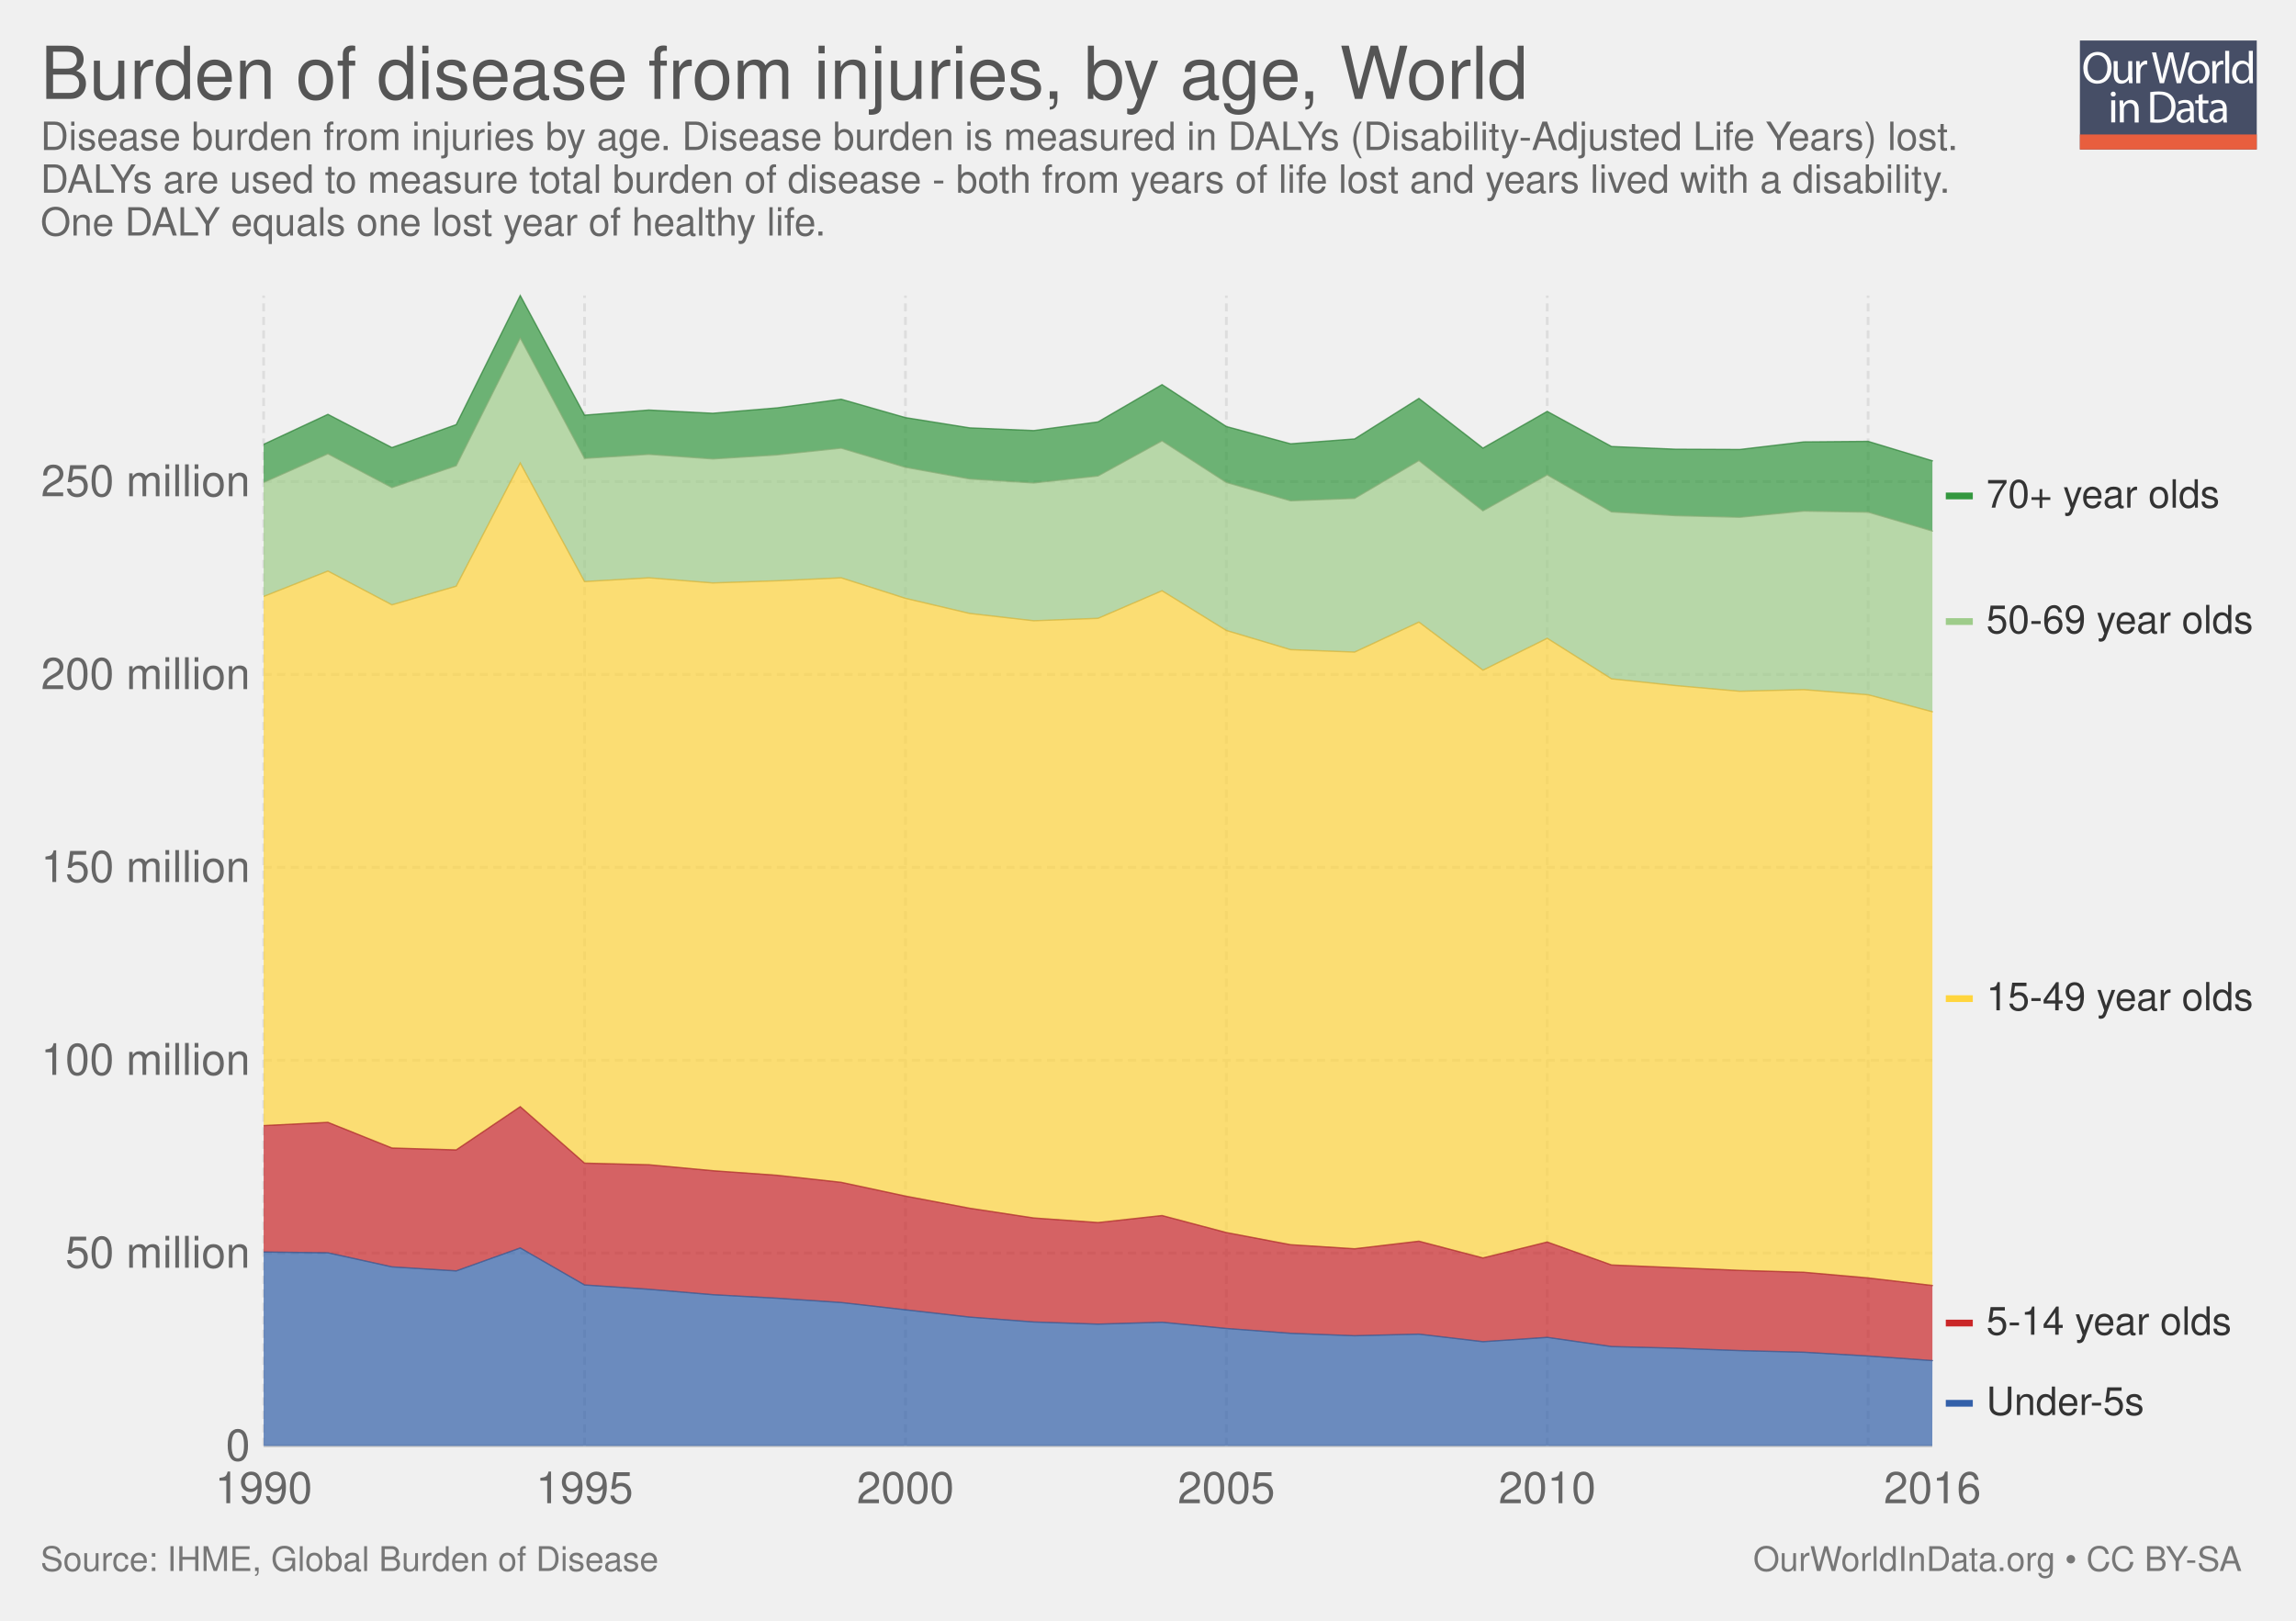
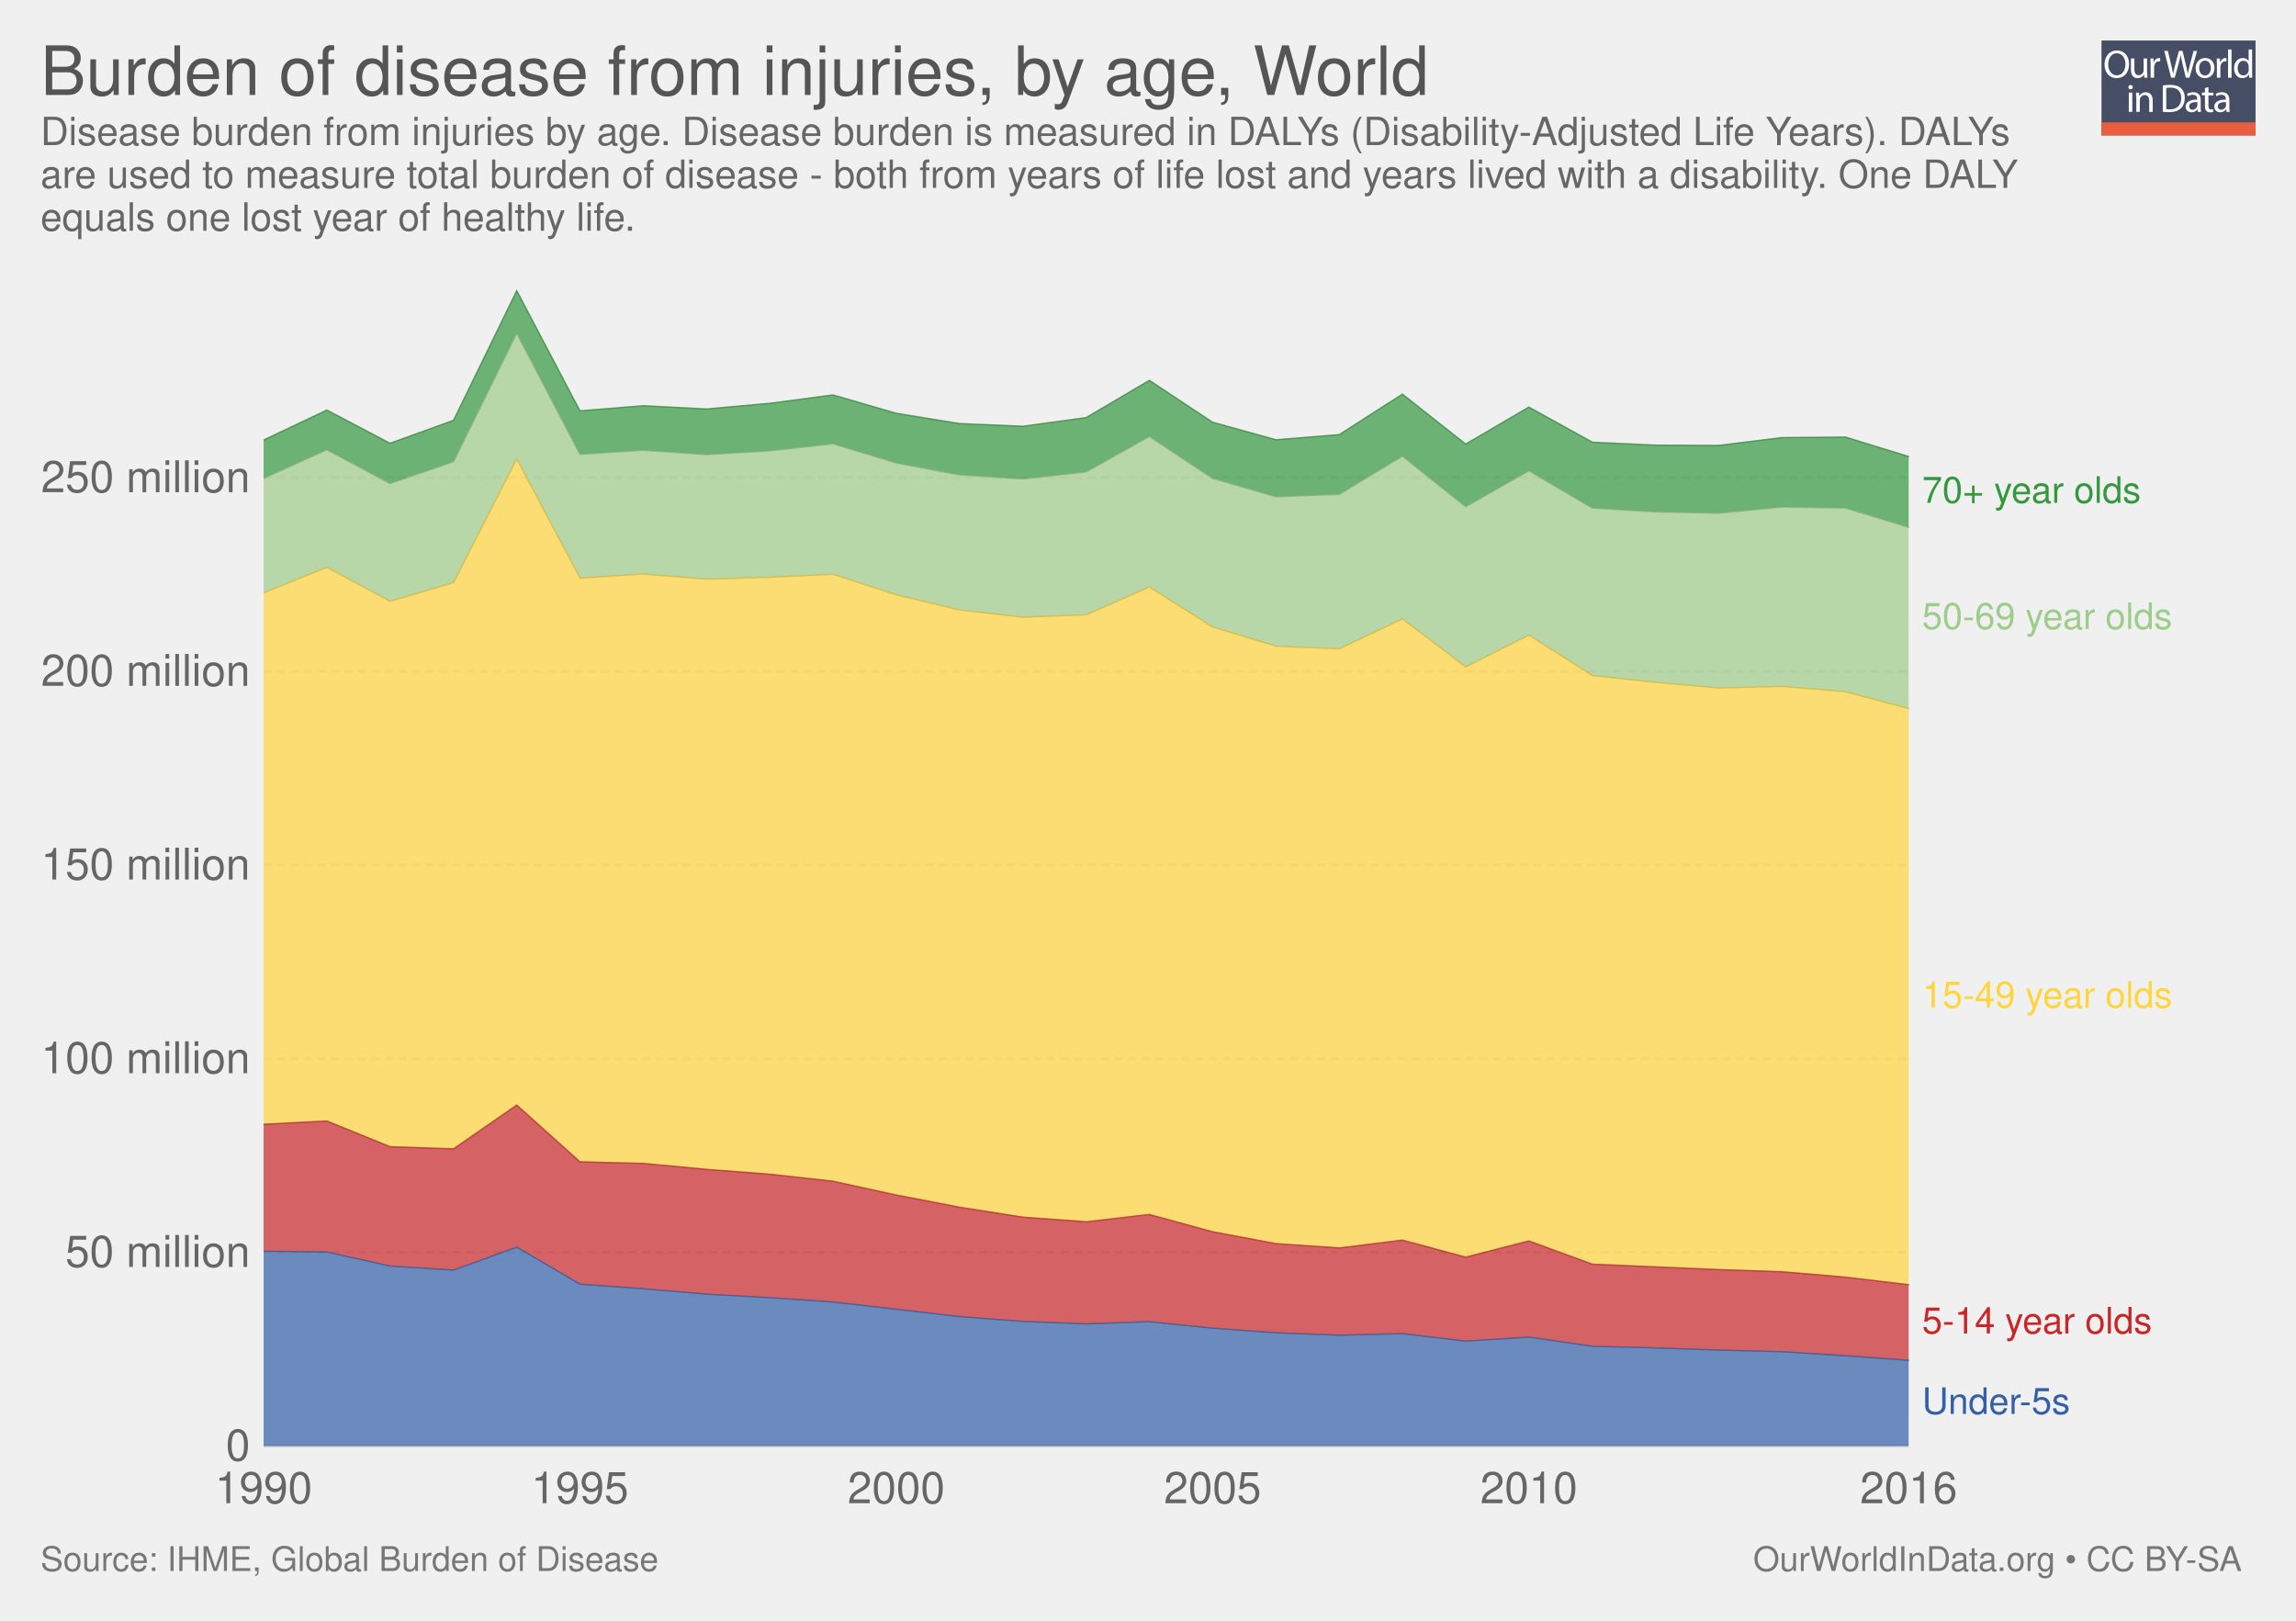
<svg xmlns="http://www.w3.org/2000/svg" xmlns:xlink="http://www.w3.org/1999/xlink" version="1.1" style="font-family: 'Helvetica Neue', Helvetica, Arial, sans-serif; font-size: 18px; background-color: white; text-rendering: optimizeLegibility; -webkit-font-smoothing: antialiased;" width="850" height="600">
  <g class="ChartTab">
    <g class="HeaderView">
-       <g opacity="0.8" transform="translate(770, 15) scale(0.31)">
+       <g opacity="0.8" transform="translate(778, 15) scale(0.27)">
        <a xlink:href="https://ourworldindata.org" target="_blank">
          <g>
            <rect x="0" y="0" fill="#1B2543" width="211.2" height="130.1" />
            <rect x="0" y="112.2" fill="#E63912" width="211.2" height="17.9" />
            <g>
              <rect x="1.2" y="12.3" fill="none" width="210.2" height="99.2" />
              <path fill="#FFFFFF" d="M37.8,32.2c0,12.7-7.7,19.4-17.1,19.4c-9.7,0-16.6-7.5-16.6-18.7c0-11.7,7.3-19.3,17.1-19.3 C31.3,13.7,37.8,21.3,37.8,32.2z M9.2,32.8c0,7.9,4.3,14.9,11.8,14.9c7.5,0,11.8-6.9,11.8-15.3c0-7.3-3.8-14.9-11.8-14.9 C13.1,17.5,9.2,24.8,9.2,32.8z" />
              <path fill="#FFFFFF" d="M62.7,43.8c0,2.7,0.1,5.1,0.2,7.2h-4.3l-0.3-4.3h-0.1c-1.3,2.1-4,4.9-8.8,4.9c-4.2,0-9.1-2.3-9.1-11.6 V24.6h4.8v14.6c0,5,1.5,8.4,5.9,8.4c3.2,0,5.5-2.2,6.3-4.4c0.3-0.7,0.4-1.6,0.4-2.5V24.6h4.8V43.8z" />
              <path fill="#FFFFFF" d="M67.3,32.8c0-3.1-0.1-5.8-0.2-8.2h4.2l0.2,5.2h0.2c1.2-3.5,4.1-5.8,7.3-5.8c0.5,0,0.9,0.1,1.4,0.2v4.5 c-0.5-0.1-1-0.2-1.6-0.2c-3.4,0-5.8,2.6-6.5,6.2c-0.1,0.7-0.2,1.4-0.2,2.2V51h-4.8V32.8z" />
              <path fill="#FFFFFF" d="M95.4,51l-9.4-36.8h5l4.4,18.6c1.1,4.6,2.1,9.2,2.7,12.7h0.1c0.6-3.7,1.8-8,3-12.8l4.9-18.5h5l4.5,18.7 c1,4.4,2,8.7,2.6,12.6h0.1c0.8-4,1.8-8.1,3-12.7l4.9-18.5h4.9L120.6,51h-5L111,31.9c-1.1-4.7-1.9-8.3-2.4-12h-0.1 c-0.7,3.7-1.5,7.3-2.8,12L100.4,51H95.4z" />
              <path fill="#FFFFFF" d="M154.9,37.6c0,9.8-6.8,14-13.2,14c-7.2,0-12.7-5.2-12.7-13.6c0-8.8,5.8-14,13.1-14 C149.8,24,154.9,29.5,154.9,37.6z M133.9,37.9c0,5.8,3.3,10.1,8,10.1c4.6,0,8-4.3,8-10.3c0-4.5-2.2-10.1-7.9-10.1 C136.3,27.6,133.9,32.8,133.9,37.9z" />
              <path fill="#FFFFFF" d="M158.2,32.8c0-3.1-0.1-5.8-0.2-8.2h4.2l0.2,5.2h0.2c1.2-3.5,4.1-5.8,7.3-5.8c0.5,0,0.9,0.1,1.4,0.2v4.5 c-0.5-0.1-1-0.2-1.6-0.2c-3.4,0-5.8,2.6-6.5,6.2c-0.1,0.7-0.2,1.4-0.2,2.2V51h-4.8V32.8z" />
              <path fill="#FFFFFF" d="M173.5,12.3h4.8V51h-4.8V12.3z" />
              <path fill="#FFFFFF" d="M206.5,12.3v31.9c0,2.3,0.1,5,0.2,6.8h-4.3l-0.2-4.6H202c-1.5,2.9-4.7,5.2-9,5.2 c-6.4,0-11.3-5.4-11.3-13.4c-0.1-8.8,5.4-14.2,11.9-14.2c4,0,6.8,1.9,8,4h0.1V12.3H206.5z M201.7,35.4c0-0.6-0.1-1.4-0.2-2 c-0.7-3.1-3.3-5.6-6.9-5.6c-5,0-7.9,4.4-7.9,10.2c0,5.3,2.6,9.8,7.8,9.8c3.2,0,6.2-2.1,7.1-5.7c0.2-0.7,0.2-1.3,0.2-2.1V35.4z" />
              <path fill="#FFFFFF" d="M42.8,64c0.1,1.6-1.1,2.9-3.1,2.9c-1.7,0-2.9-1.3-2.9-2.9c0-1.7,1.3-3,3-3C41.7,61,42.8,62.3,42.8,64z M37.4,97.8V71.4h4.8v26.4H37.4z" />
              <path fill="#FFFFFF" d="M47.5,78.6c0-2.7-0.1-5-0.2-7.1h4.3l0.3,4.4h0.1c1.3-2.5,4.4-5,8.8-5c3.7,0,9.4,2.2,9.4,11.2v15.8h-4.8 V82.6c0-4.3-1.6-7.8-6.1-7.8c-3.2,0-5.6,2.2-6.5,4.9c-0.2,0.6-0.3,1.4-0.3,2.2v15.9h-4.8V78.6z" />
              <path fill="#FFFFFF" d="M84,61.6c2.9-0.4,6.3-0.8,10.1-0.8c6.8,0,11.7,1.6,14.9,4.6c3.3,3,5.2,7.3,5.2,13.2c0,6-1.9,10.9-5.3,14.3 c-3.4,3.4-9.1,5.3-16.3,5.3c-3.4,0-6.2-0.2-8.6-0.4V61.6z M88.8,94.1c1.2,0.2,3,0.3,4.8,0.3c10.2,0,15.7-5.7,15.7-15.6 c0.1-8.7-4.9-14.2-14.9-14.2c-2.5,0-4.3,0.2-5.6,0.5V94.1z" />
              <path fill="#FFFFFF" d="M132.1,97.8l-0.4-3.3h-0.2c-1.5,2.1-4.3,3.9-8.1,3.9c-5.4,0-8.1-3.8-8.1-7.6c0-6.4,5.7-9.9,15.9-9.8v-0.5 c0-2.2-0.6-6.1-6-6.1c-2.5,0-5,0.8-6.9,2l-1.1-3.2c2.2-1.4,5.4-2.3,8.7-2.3c8.1,0,10.1,5.5,10.1,10.8v9.9c0,2.3,0.1,4.5,0.4,6.3 H132.1z M131.4,84.4c-5.3-0.1-11.2,0.8-11.2,5.9c0,3.1,2.1,4.6,4.5,4.6c3.4,0,5.6-2.2,6.4-4.4c0.2-0.5,0.3-1,0.3-1.5V84.4z" />
              <path fill="#FFFFFF" d="M146.6,63.9v7.6h6.9v3.7h-6.9v14.2c0,3.3,0.9,5.1,3.6,5.1c1.3,0,2.2-0.2,2.8-0.3l0.2,3.6 c-0.9,0.4-2.4,0.7-4.3,0.7c-2.2,0-4-0.7-5.2-2c-1.4-1.4-1.9-3.8-1.9-6.9V75.1h-4.1v-3.7h4.1v-6.3L146.6,63.9z" />
              <path fill="#FFFFFF" d="M171.4,97.8l-0.4-3.3h-0.2c-1.5,2.1-4.3,3.9-8.1,3.9c-5.4,0-8.1-3.8-8.1-7.6c0-6.4,5.7-9.9,15.9-9.8v-0.5 c0-2.2-0.6-6.1-6-6.1c-2.5,0-5,0.8-6.9,2l-1.1-3.2c2.2-1.4,5.4-2.3,8.7-2.3c8.1,0,10.1,5.5,10.1,10.8v9.9c0,2.3,0.1,4.5,0.4,6.3 H171.4z M170.7,84.4c-5.3-0.1-11.2,0.8-11.2,5.9c0,3.1,2.1,4.6,4.5,4.6c3.4,0,5.6-2.2,6.4-4.4c0.2-0.5,0.3-1,0.3-1.5V84.4z" />
            </g>
          </g>
        </a>
      </g>
      <a href="https://ourworldindata.org/grapher/burden-of-disease-from-injuries-by-age" target="_blank">
-         <text font-size="27.00" x="15.0" y="36.6" fill="#555">
-           <tspan x="15" y="36.6">Burden of disease from injuries, by age, World</tspan>
+         <text font-size="25.20" x="15.0" y="35.2" fill="#555">
+           <tspan x="15" y="35.16">Burden of disease from injuries, by age, World</tspan>
        </text>
      </a>
-       <text font-size="14.40" x="15.0" y="55.5" fill="#666">
-         <tspan x="15" y="55.52">Disease burden from injuries by age. Disease burden is measured in DALYs (Disability-Adjusted Life Years) lost.</tspan>
-         <tspan x="15" y="71.36">DALYs are used to measure total burden of disease - both from years of life lost and years lived with a disability.</tspan>
-         <tspan x="15" y="87.2">One DALY equals one lost year of healthy life.</tspan>
+       <text font-size="14.40" x="15.0" y="53.7" fill="#666">
+         <tspan x="15" y="53.72">Disease burden from injuries by age. Disease burden is measured in DALYs (Disability-Adjusted Life Years). DALYs</tspan>
+         <tspan x="15" y="69.56">are used to measure total burden of disease - both from years of life lost and years lived with a disability. One DALY</tspan>
+         <tspan x="15" y="85.4">equals one lost year of healthy life.</tspan>
      </text>
    </g>
    <g class="StackedArea">
      <defs>
        <clipPath id="boundsClip-1">
-           <rect x="97.598" y="0" width="820" height="894.2" />
+           <rect x="97.598" y="0" width="820" height="897.8" />
        </clipPath>
      </defs>
      <g class="AxisBoxView">
        <g class="HorizontalAxis">
          <text x="97.6" y="556.5" fill="#666" text-anchor="middle" font-size="16.2">1990</text>
-           <text x="216.4" y="556.5" fill="#666" text-anchor="middle" font-size="16.2">1995</text>
-           <text x="335.2" y="556.5" fill="#666" text-anchor="middle" font-size="16.2">2000</text>
-           <text x="454" y="556.5" fill="#666" text-anchor="middle" font-size="16.2">2005</text>
-           <text x="572.8" y="556.5" fill="#666" text-anchor="middle" font-size="16.2">2010</text>
-           <text x="715.4" y="556.5" fill="#666" text-anchor="middle" font-size="16.2">2016</text>
+           <text x="214.7" y="556.5" fill="#666" text-anchor="middle" font-size="16.2">1995</text>
+           <text x="331.8" y="556.5" fill="#666" text-anchor="middle" font-size="16.2">2000</text>
+           <text x="448.9" y="556.5" fill="#666" text-anchor="middle" font-size="16.2">2005</text>
+           <text x="566" y="556.5" fill="#666" text-anchor="middle" font-size="16.2">2010</text>
+           <text x="706.6" y="556.5" fill="#666" text-anchor="middle" font-size="16.2">2016</text>
        </g>
        <g class="VerticalAxis">
          <text x="92.60" y="535.3" fill="#666" dominant-baseline="middle" text-anchor="end" font-size="16.2">0</text>
-           <text x="92.60" y="463.9" fill="#666" dominant-baseline="middle" text-anchor="end" font-size="16.2">50 million</text>
-           <text x="92.60" y="392.5" fill="#666" dominant-baseline="middle" text-anchor="end" font-size="16.2">100 million</text>
-           <text x="92.60" y="321.1" fill="#666" dominant-baseline="middle" text-anchor="end" font-size="16.2">150 million</text>
-           <text x="92.60" y="249.7" fill="#666" dominant-baseline="middle" text-anchor="end" font-size="16.2">200 million</text>
-           <text x="92.60" y="178.3" fill="#666" dominant-baseline="middle" text-anchor="end" font-size="16.2">250 million</text>
+           <text x="92.60" y="463.6" fill="#666" dominant-baseline="middle" text-anchor="end" font-size="16.2">50 million</text>
+           <text x="92.60" y="391.9" fill="#666" dominant-baseline="middle" text-anchor="end" font-size="16.2">100 million</text>
+           <text x="92.60" y="320.2" fill="#666" dominant-baseline="middle" text-anchor="end" font-size="16.2">150 million</text>
+           <text x="92.60" y="248.5" fill="#666" dominant-baseline="middle" text-anchor="end" font-size="16.2">200 million</text>
+           <text x="92.60" y="176.8" fill="#666" dominant-baseline="middle" text-anchor="end" font-size="16.2">250 million</text>
        </g>
        <g class="AxisGridLines">
-           <line x1="97.60" y1="535.3" x2="715.35" y2="535.3" stroke="#ccc" />
-           <line x1="97.60" y1="463.9" x2="715.35" y2="463.9" stroke="#ddd" stroke-dasharray="3,2" />
-           <line x1="97.60" y1="392.5" x2="715.35" y2="392.5" stroke="#ddd" stroke-dasharray="3,2" />
-           <line x1="97.60" y1="321.1" x2="715.35" y2="321.1" stroke="#ddd" stroke-dasharray="3,2" />
-           <line x1="97.60" y1="249.7" x2="715.35" y2="249.7" stroke="#ddd" stroke-dasharray="3,2" />
-           <line x1="97.60" y1="178.3" x2="715.35" y2="178.3" stroke="#ddd" stroke-dasharray="3,2" />
-         </g>
-         <g class="AxisGridLines">
-           <line x1="97.6" y1="535.30" x2="97.6" y2="109.40" stroke="#ddd" stroke-dasharray="3,2" />
-           <line x1="216.4" y1="535.30" x2="216.4" y2="109.40" stroke="#ddd" stroke-dasharray="3,2" />
-           <line x1="335.2" y1="535.30" x2="335.2" y2="109.40" stroke="#ddd" stroke-dasharray="3,2" />
-           <line x1="454" y1="535.30" x2="454" y2="109.40" stroke="#ddd" stroke-dasharray="3,2" />
-           <line x1="572.8" y1="535.30" x2="572.8" y2="109.40" stroke="#ddd" stroke-dasharray="3,2" />
-           <line x1="691.6" y1="535.30" x2="691.6" y2="109.40" stroke="#ddd" stroke-dasharray="3,2" />
+           <line x1="97.60" y1="535.3" x2="706.58" y2="535.3" stroke="#ccc" />
+           <line x1="97.60" y1="463.6" x2="706.58" y2="463.6" stroke="#ddd" stroke-dasharray="3,2" />
+           <line x1="97.60" y1="391.9" x2="706.58" y2="391.9" stroke="#ddd" stroke-dasharray="3,2" />
+           <line x1="97.60" y1="320.2" x2="706.58" y2="320.2" stroke="#ddd" stroke-dasharray="3,2" />
+           <line x1="97.60" y1="248.5" x2="706.58" y2="248.5" stroke="#ddd" stroke-dasharray="3,2" />
+           <line x1="97.60" y1="176.8" x2="706.58" y2="176.8" stroke="#ddd" stroke-dasharray="3,2" />
        </g>
      </g>
      <g clip-path="url(#boundsClip-1)">
        <g class="HeightedLegend clickable">
          <g class="legendMark">
-             <rect x="720.352" y="176.4" width="102.12" height="14.4" fill="#fff" opacity="0" />
-             <rect x="720.352" y="182.35" width="10" height="2.5" fill="#34983f" />
-             <text font-size="14.40" x="735.4" y="187.9" fill="#333">
-               <tspan x="735.352" y="187.92">70+ year olds</tspan>
+             <rect x="706.58" y="175.35" width="116.675" height="13.5" fill="#fff" opacity="0" />
+             <text font-size="13.50" x="711.6" y="186.2" fill="#34983f">
+               <tspan x="711.58" y="186.15">70+ year olds</tspan>
            </text>
          </g>
          <g class="legendMark">
-             <rect x="720.352" y="222.9" width="114.648" height="14.4" fill="#fff" opacity="0" />
-             <rect x="720.352" y="228.85" width="10" height="2.5" fill="#9ecc8a" />
-             <text font-size="14.40" x="735.4" y="234.4" fill="#333">
-               <tspan x="735.352" y="234.42">50-69 year olds</tspan>
+             <rect x="706.58" y="222.05" width="128.42" height="13.5" fill="#fff" opacity="0" />
+             <text font-size="13.50" x="711.6" y="232.9" fill="#9ecc8a">
+               <tspan x="711.58" y="232.85">50-69 year olds</tspan>
            </text>
          </g>
          <g class="legendMark">
-             <rect x="720.352" y="362.5" width="114.648" height="14.4" fill="#fff" opacity="0" />
-             <rect x="720.352" y="368.45" width="10" height="2.5" fill="#ffd53e" />
-             <text font-size="14.40" x="735.4" y="374.0" fill="#333">
-               <tspan x="735.352" y="374.02">15-49 year olds</tspan>
+             <rect x="706.58" y="362.25" width="128.42" height="13.5" fill="#fff" opacity="0" />
+             <text font-size="13.50" x="711.6" y="373.1" fill="#ffd53e">
+               <tspan x="711.58" y="373.05">15-49 year olds</tspan>
            </text>
          </g>
          <g class="legendMark">
-             <rect x="720.352" y="482.6" width="106.584" height="14.4" fill="#fff" opacity="0" />
-             <rect x="720.352" y="488.55" width="10" height="2.5" fill="#ca2628" />
-             <text font-size="14.40" x="735.4" y="494.1" fill="#333">
-               <tspan x="735.352" y="494.12">5-14 year olds</tspan>
+             <rect x="706.58" y="482.85" width="120.86" height="13.5" fill="#fff" opacity="0" />
+             <text font-size="13.50" x="711.6" y="493.7" fill="#ca2628">
+               <tspan x="711.58" y="493.65">5-14 year olds</tspan>
            </text>
          </g>
          <g class="legendMark">
-             <rect x="720.352" y="512.3" width="74.328" height="14.4" fill="#fff" opacity="0" />
-             <rect x="720.352" y="518.25" width="10" height="2.5" fill="#3360a9" />
-             <text font-size="14.40" x="735.4" y="523.8" fill="#333">
-               <tspan x="735.352" y="523.82">Under-5s</tspan>
+             <rect x="706.58" y="512.65" width="90.62" height="13.5" fill="#fff" opacity="0" />
+             <text font-size="13.50" x="711.6" y="523.4" fill="#3360a9">
+               <tspan x="711.58" y="523.45">Under-5s</tspan>
            </text>
          </g>
        </g>
        <g class="Areas">
-           <rect x="97.598" y="109.4" width="617.754" height="425.9" opacity="0" fill="rgba(255,255,255,0)" />
-           <path stroke-linecap="round" d="M97.6 463.5L121.4 463.8L145.1 469L168.9 470.5L192.6 462L216.4 475.7L240.2 477.3L263.9 479.3L287.7 480.6L311.4 482.2L335.2 484.9L359 487.6L382.7 489.4L406.5 490.2L430.2 489.5L454 491.8L477.8 493.6L501.5 494.5L525.3 493.9L549 496.7L572.8 495.1L596.6 498.5L620.3 499.1L644.1 500L667.8 500.6L691.6 502L715.4 503.7L715.352 535.3L97.598 535.3" fill="#3360a9" fill-opacity="0.7" class="World_2-area" />
-           <path stroke-linecap="round" d="M97.6 416.7L121.4 415.5L145.1 425L168.9 425.7L192.6 409.7L216.4 430.6L240.2 431.2L263.9 433.4L287.7 435.1L311.4 437.7L335.2 442.8L359 447.3L382.7 450.9L406.5 452.6L430.2 450L454 456.3L477.8 460.8L501.5 462.3L525.3 459.5L549 465.7L572.8 459.8L596.6 468.3L620.3 469.3L644.1 470.3L667.8 471L691.6 473.1L715.4 475.9L715.4 503.7L691.6 502L667.8 500.6L644.1 500L620.3 499.1L596.6 498.5L572.8 495.1L549 496.7L525.3 493.9L501.5 494.5L477.8 493.6L454 491.8L430.2 489.5L406.5 490.2L382.7 489.4L359 487.6L335.2 484.9L311.4 482.2L287.7 480.6L263.9 479.3L240.2 477.3L216.4 475.7L192.6 462L168.9 470.5L145.1 469L121.4 463.8L97.6 463.5" fill="#ca2628" fill-opacity="0.7" class="World_3-area" />
-           <path stroke-linecap="round" d="M97.6 220.8L121.4 211.4L145.1 223.9L168.9 217L192.6 171.4L216.4 215.3L240.2 213.9L263.9 215.8L287.7 215L311.4 213.9L335.2 221.5L359 227.1L382.7 229.8L406.5 228.9L430.2 218.7L454 233.4L477.8 240.5L501.5 241.4L525.3 230.3L549 248.1L572.8 236.3L596.6 251.3L620.3 253.8L644.1 255.9L667.8 255.3L691.6 257.2L715.4 263.5L715.4 475.9L691.6 473.1L667.8 471L644.1 470.3L620.3 469.3L596.6 468.3L572.8 459.8L549 465.7L525.3 459.5L501.5 462.3L477.8 460.8L454 456.3L430.2 450L406.5 452.6L382.7 450.9L359 447.3L335.2 442.8L311.4 437.7L287.7 435.1L263.9 433.4L240.2 431.2L216.4 430.6L192.6 409.7L168.9 425.7L145.1 425L121.4 415.5L97.6 416.7" fill="#ffd53e" fill-opacity="0.7" class="World_0-area" />
-           <path stroke-linecap="round" d="M97.6 178.6L121.4 168L145.1 180.5L168.9 172.4L192.6 125.1L216.4 169.7L240.2 168.2L263.9 169.9L287.7 168.4L311.4 165.9L335.2 173L359 177.3L382.7 178.8L406.5 176.2L430.2 163.2L454 178.6L477.8 185.4L501.5 184.5L525.3 170.5L549 189.1L572.8 175.8L596.6 189.5L620.3 190.9L644.1 191.5L667.8 189.2L691.6 189.6L715.4 196.6L715.4 263.5L691.6 257.2L667.8 255.3L644.1 255.9L620.3 253.8L596.6 251.3L572.8 236.3L549 248.1L525.3 230.3L501.5 241.4L477.8 240.5L454 233.4L430.2 218.7L406.5 228.9L382.7 229.8L359 227.1L335.2 221.5L311.4 213.9L287.7 215L263.9 215.8L240.2 213.9L216.4 215.3L192.6 171.4L168.9 217L145.1 223.9L121.4 211.4L97.6 220.8" fill="#9ecc8a" fill-opacity="0.7" class="World_4-area" />
-           <path stroke-linecap="round" d="M97.6 164.5L121.4 153.4L145.1 165.7L168.9 157.2L192.6 109.4L216.4 153.7L240.2 151.8L263.9 153L287.7 151L311.4 147.8L335.2 154.6L359 158.4L382.7 159.4L406.5 156.2L430.2 142.4L454 157.9L477.8 164.3L501.5 162.5L525.3 147.5L549 165.9L572.8 152.3L596.6 165.3L620.3 166.3L644.1 166.4L667.8 163.6L691.6 163.4L715.4 170.6L715.4 196.6L691.6 189.6L667.8 189.2L644.1 191.5L620.3 190.9L596.6 189.5L572.8 175.8L549 189.1L525.3 170.5L501.5 184.5L477.8 185.4L454 178.6L430.2 163.2L406.5 176.2L382.7 178.8L359 177.3L335.2 173L311.4 165.9L287.7 168.4L263.9 169.9L240.2 168.2L216.4 169.7L192.6 125.1L168.9 172.4L145.1 180.5L121.4 168L97.6 178.6" fill="#34983f" fill-opacity="0.7" class="World_1-area" />
-           <path stroke-linecap="round" d="M97.6 463.5L121.4 463.8L145.1 469L168.9 470.5L192.6 462L216.4 475.7L240.2 477.3L263.9 479.3L287.7 480.6L311.4 482.2L335.2 484.9L359 487.6L382.7 489.4L406.5 490.2L430.2 489.5L454 491.8L477.8 493.6L501.5 494.5L525.3 493.9L549 496.7L572.8 495.1L596.6 498.5L620.3 499.1L644.1 500L667.8 500.6L691.6 502L715.4 503.7" stroke="rgb(43, 80, 141)" stroke-opacity="0.7" stroke-width="0.5" fill="none" class="World_2-border" />
-           <path stroke-linecap="round" d="M97.6 416.7L121.4 415.5L145.1 425L168.9 425.7L192.6 409.7L216.4 430.6L240.2 431.2L263.9 433.4L287.7 435.1L311.4 437.7L335.2 442.8L359 447.3L382.7 450.9L406.5 452.6L430.2 450L454 456.3L477.8 460.8L501.5 462.3L525.3 459.5L549 465.7L572.8 459.8L596.6 468.3L620.3 469.3L644.1 470.3L667.8 471L691.6 473.1L715.4 475.9" stroke="rgb(169, 32, 33)" stroke-opacity="0.7" stroke-width="0.5" fill="none" class="World_3-border" />
-           <path stroke-linecap="round" d="M97.6 220.8L121.4 211.4L145.1 223.9L168.9 217L192.6 171.4L216.4 215.3L240.2 213.9L263.9 215.8L287.7 215L311.4 213.9L335.2 221.5L359 227.1L382.7 229.8L406.5 228.9L430.2 218.7L454 233.4L477.8 240.5L501.5 241.4L525.3 230.3L549 248.1L572.8 236.3L596.6 251.3L620.3 253.8L644.1 255.9L667.8 255.3L691.6 257.2L715.4 263.5" stroke="rgb(213, 178, 52)" stroke-opacity="0.7" stroke-width="0.5" fill="none" class="World_0-border" />
-           <path stroke-linecap="round" d="M97.6 178.6L121.4 168L145.1 180.5L168.9 172.4L192.6 125.1L216.4 169.7L240.2 168.2L263.9 169.9L287.7 168.4L311.4 165.9L335.2 173L359 177.3L382.7 178.8L406.5 176.2L430.2 163.2L454 178.6L477.8 185.4L501.5 184.5L525.3 170.5L549 189.1L572.8 175.8L596.6 189.5L620.3 190.9L644.1 191.5L667.8 189.2L691.6 189.6L715.4 196.6" stroke="rgb(132, 171, 115)" stroke-opacity="0.7" stroke-width="0.5" fill="none" class="World_4-border" />
-           <path stroke-linecap="round" d="M97.6 164.5L121.4 153.4L145.1 165.7L168.9 157.2L192.6 109.4L216.4 153.7L240.2 151.8L263.9 153L287.7 151L311.4 147.8L335.2 154.6L359 158.4L382.7 159.4L406.5 156.2L430.2 142.4L454 157.9L477.8 164.3L501.5 162.5L525.3 147.5L549 165.9L572.8 152.3L596.6 165.3L620.3 166.3L644.1 166.4L667.8 163.6L691.6 163.4L715.4 170.6" stroke="rgb(44, 127, 53)" stroke-opacity="0.7" stroke-width="0.5" fill="none" class="World_1-border" />
+           <rect x="97.598" y="107.6" width="608.982" height="427.7" opacity="0" fill="rgba(255,255,255,0)" />
+           <path stroke-linecap="round" d="M97.6 463.2L121 463.5L144.4 468.7L167.9 470.2L191.3 461.7L214.7 475.4L238.1 477.1L261.6 479.1L285 480.4L308.4 482L331.8 484.7L355.2 487.4L378.7 489.2L402.1 490.1L425.5 489.3L448.9 491.7L472.4 493.4L495.8 494.3L519.2 493.7L542.6 496.5L566 495L589.5 498.4L612.9 499L636.3 499.8L659.7 500.4L683.2 501.9L706.6 503.6L706.58 535.3L97.598 535.3" fill="#3360a9" fill-opacity="0.7" class="World_2-area" />
+           <path stroke-linecap="round" d="M97.6 416.2L121 415L144.4 424.5L167.9 425.3L191.3 409.1L214.7 430.1L238.1 430.7L261.6 432.9L285 434.7L308.4 437.3L331.8 442.4L355.2 446.9L378.7 450.6L402.1 452.3L425.5 449.6L448.9 456L472.4 460.4L495.8 462L519.2 459.1L542.6 465.4L566 459.4L589.5 468L612.9 469L636.3 470L659.7 470.8L683.2 472.8L706.6 475.6L706.6 503.6L683.2 501.9L659.7 500.4L636.3 499.8L612.9 499L589.5 498.4L566 495L542.6 496.5L519.2 493.7L495.8 494.3L472.4 493.4L448.9 491.7L425.5 489.3L402.1 490.1L378.7 489.2L355.2 487.4L331.8 484.7L308.4 482L285 480.4L261.6 479.1L238.1 477.1L214.7 475.4L191.3 461.7L167.9 470.2L144.4 468.7L121 463.5L97.6 463.2" fill="#ca2628" fill-opacity="0.7" class="World_3-area" />
+           <path stroke-linecap="round" d="M97.6 219.5L121 210L144.4 222.6L167.9 215.7L191.3 169.9L214.7 214L238.1 212.5L261.6 214.4L285 213.7L308.4 212.6L331.8 220.2L355.2 225.8L378.7 228.5L402.1 227.6L425.5 217.3L448.9 232.1L472.4 239.2L495.8 240.2L519.2 229.1L542.6 246.9L566 235.1L589.5 250.1L612.9 252.6L636.3 254.7L659.7 254.1L683.2 256.1L706.6 262.3L706.6 475.6L683.2 472.8L659.7 470.8L636.3 470L612.9 469L589.5 468L566 459.4L542.6 465.4L519.2 459.1L495.8 462L472.4 460.4L448.9 456L425.5 449.6L402.1 452.3L378.7 450.6L355.2 446.9L331.8 442.4L308.4 437.3L285 434.7L261.6 432.9L238.1 430.7L214.7 430.1L191.3 409.1L167.9 425.3L144.4 424.5L121 415L97.6 416.2" fill="#ffd53e" fill-opacity="0.7" class="World_0-area" />
+           <path stroke-linecap="round" d="M97.6 177.1L121 166.5L144.4 179L167.9 170.9L191.3 123.4L214.7 168.2L238.1 166.7L261.6 168.3L285 166.9L308.4 164.3L331.8 171.4L355.2 175.8L378.7 177.3L402.1 174.7L425.5 161.6L448.9 177.1L472.4 183.9L495.8 183L519.2 168.9L542.6 187.6L566 174.3L589.5 188.1L612.9 189.5L636.3 190L659.7 187.7L683.2 188.1L706.6 195.2L706.6 262.3L683.2 256.1L659.7 254.1L636.3 254.7L612.9 252.6L589.5 250.1L566 235.1L542.6 246.9L519.2 229.1L495.8 240.2L472.4 239.2L448.9 232.1L425.5 217.3L402.1 227.6L378.7 228.5L355.2 225.8L331.8 220.2L308.4 212.6L285 213.7L261.6 214.4L238.1 212.5L214.7 214L191.3 169.9L167.9 215.7L144.4 222.6L121 210L97.6 219.5" fill="#9ecc8a" fill-opacity="0.7" class="World_4-area" />
+           <path stroke-linecap="round" d="M97.6 162.9L121 151.8L144.4 164.1L167.9 155.6L191.3 107.6L214.7 152.1L238.1 150.2L261.6 151.4L285 149.3L308.4 146.2L331.8 153L355.2 156.8L378.7 157.8L402.1 154.6L425.5 140.8L448.9 156.3L472.4 162.8L495.8 160.9L519.2 145.9L542.6 164.4L566 150.7L589.5 163.7L612.9 164.8L636.3 164.9L659.7 162L683.2 161.8L706.6 169L706.6 195.2L683.2 188.1L659.7 187.7L636.3 190L612.9 189.5L589.5 188.1L566 174.3L542.6 187.6L519.2 168.9L495.8 183L472.4 183.9L448.9 177.1L425.5 161.6L402.1 174.7L378.7 177.3L355.2 175.8L331.8 171.4L308.4 164.3L285 166.9L261.6 168.3L238.1 166.7L214.7 168.2L191.3 123.4L167.9 170.9L144.4 179L121 166.5L97.6 177.1" fill="#34983f" fill-opacity="0.7" class="World_1-area" />
+           <path stroke-linecap="round" d="M97.6 463.2L121 463.5L144.4 468.7L167.9 470.2L191.3 461.7L214.7 475.4L238.1 477.1L261.6 479.1L285 480.4L308.4 482L331.8 484.7L355.2 487.4L378.7 489.2L402.1 490.1L425.5 489.3L448.9 491.7L472.4 493.4L495.8 494.3L519.2 493.7L542.6 496.5L566 495L589.5 498.4L612.9 499L636.3 499.8L659.7 500.4L683.2 501.9L706.6 503.6" stroke="rgb(43, 80, 141)" stroke-opacity="0.7" stroke-width="0.5" fill="none" class="World_2-border" />
+           <path stroke-linecap="round" d="M97.6 416.2L121 415L144.4 424.5L167.9 425.3L191.3 409.1L214.7 430.1L238.1 430.7L261.6 432.9L285 434.7L308.4 437.3L331.8 442.4L355.2 446.9L378.7 450.6L402.1 452.3L425.5 449.6L448.9 456L472.4 460.4L495.8 462L519.2 459.1L542.6 465.4L566 459.4L589.5 468L612.9 469L636.3 470L659.7 470.8L683.2 472.8L706.6 475.6" stroke="rgb(169, 32, 33)" stroke-opacity="0.7" stroke-width="0.5" fill="none" class="World_3-border" />
+           <path stroke-linecap="round" d="M97.6 219.5L121 210L144.4 222.6L167.9 215.7L191.3 169.9L214.7 214L238.1 212.5L261.6 214.4L285 213.7L308.4 212.6L331.8 220.2L355.2 225.8L378.7 228.5L402.1 227.6L425.5 217.3L448.9 232.1L472.4 239.2L495.8 240.2L519.2 229.1L542.6 246.9L566 235.1L589.5 250.1L612.9 252.6L636.3 254.7L659.7 254.1L683.2 256.1L706.6 262.3" stroke="rgb(213, 178, 52)" stroke-opacity="0.7" stroke-width="0.5" fill="none" class="World_0-border" />
+           <path stroke-linecap="round" d="M97.6 177.1L121 166.5L144.4 179L167.9 170.9L191.3 123.4L214.7 168.2L238.1 166.7L261.6 168.3L285 166.9L308.4 164.3L331.8 171.4L355.2 175.8L378.7 177.3L402.1 174.7L425.5 161.6L448.9 177.1L472.4 183.9L495.8 183L519.2 168.9L542.6 187.6L566 174.3L589.5 188.1L612.9 189.5L636.3 190L659.7 187.7L683.2 188.1L706.6 195.2" stroke="rgb(132, 171, 115)" stroke-opacity="0.7" stroke-width="0.5" fill="none" class="World_4-border" />
+           <path stroke-linecap="round" d="M97.6 162.9L121 151.8L144.4 164.1L167.9 155.6L191.3 107.6L214.7 152.1L238.1 150.2L261.6 151.4L285 149.3L308.4 146.2L331.8 153L355.2 156.8L378.7 157.8L402.1 154.6L425.5 140.8L448.9 156.3L472.4 162.8L495.8 160.9L519.2 145.9L542.6 164.4L566 150.7L589.5 163.7L612.9 164.8L636.3 164.9L659.7 162L683.2 161.8L706.6 169" stroke="rgb(44, 127, 53)" stroke-opacity="0.7" stroke-width="0.5" fill="none" class="World_1-border" />
        </g>
      </g>
    </g>
    <g style="fill: #777;" class="SourcesFooter">
      <g style="fill: #777;" class="clickable">
        <text font-size="12.60" x="15.0" y="581.6">
          <tspan x="15" y="581.58">Source: IHME, Global Burden of Disease</tspan>
        </text>
      </g>
      <text font-size="12.60" x="649.0" y="581.6">
        <tspan x="649.024" y="581.58">
          <a target="_blank" style="fill: #777;" href="https://ourworldindata.org">OurWorldInData.org</a> • <a style="fill: #777;" href="http://creativecommons.org/licenses/by-sa/4.0/deed.en_US" target="_blank">CC BY-SA</a>
        </tspan>
      </text>
    </g>
  </g>
</svg>
